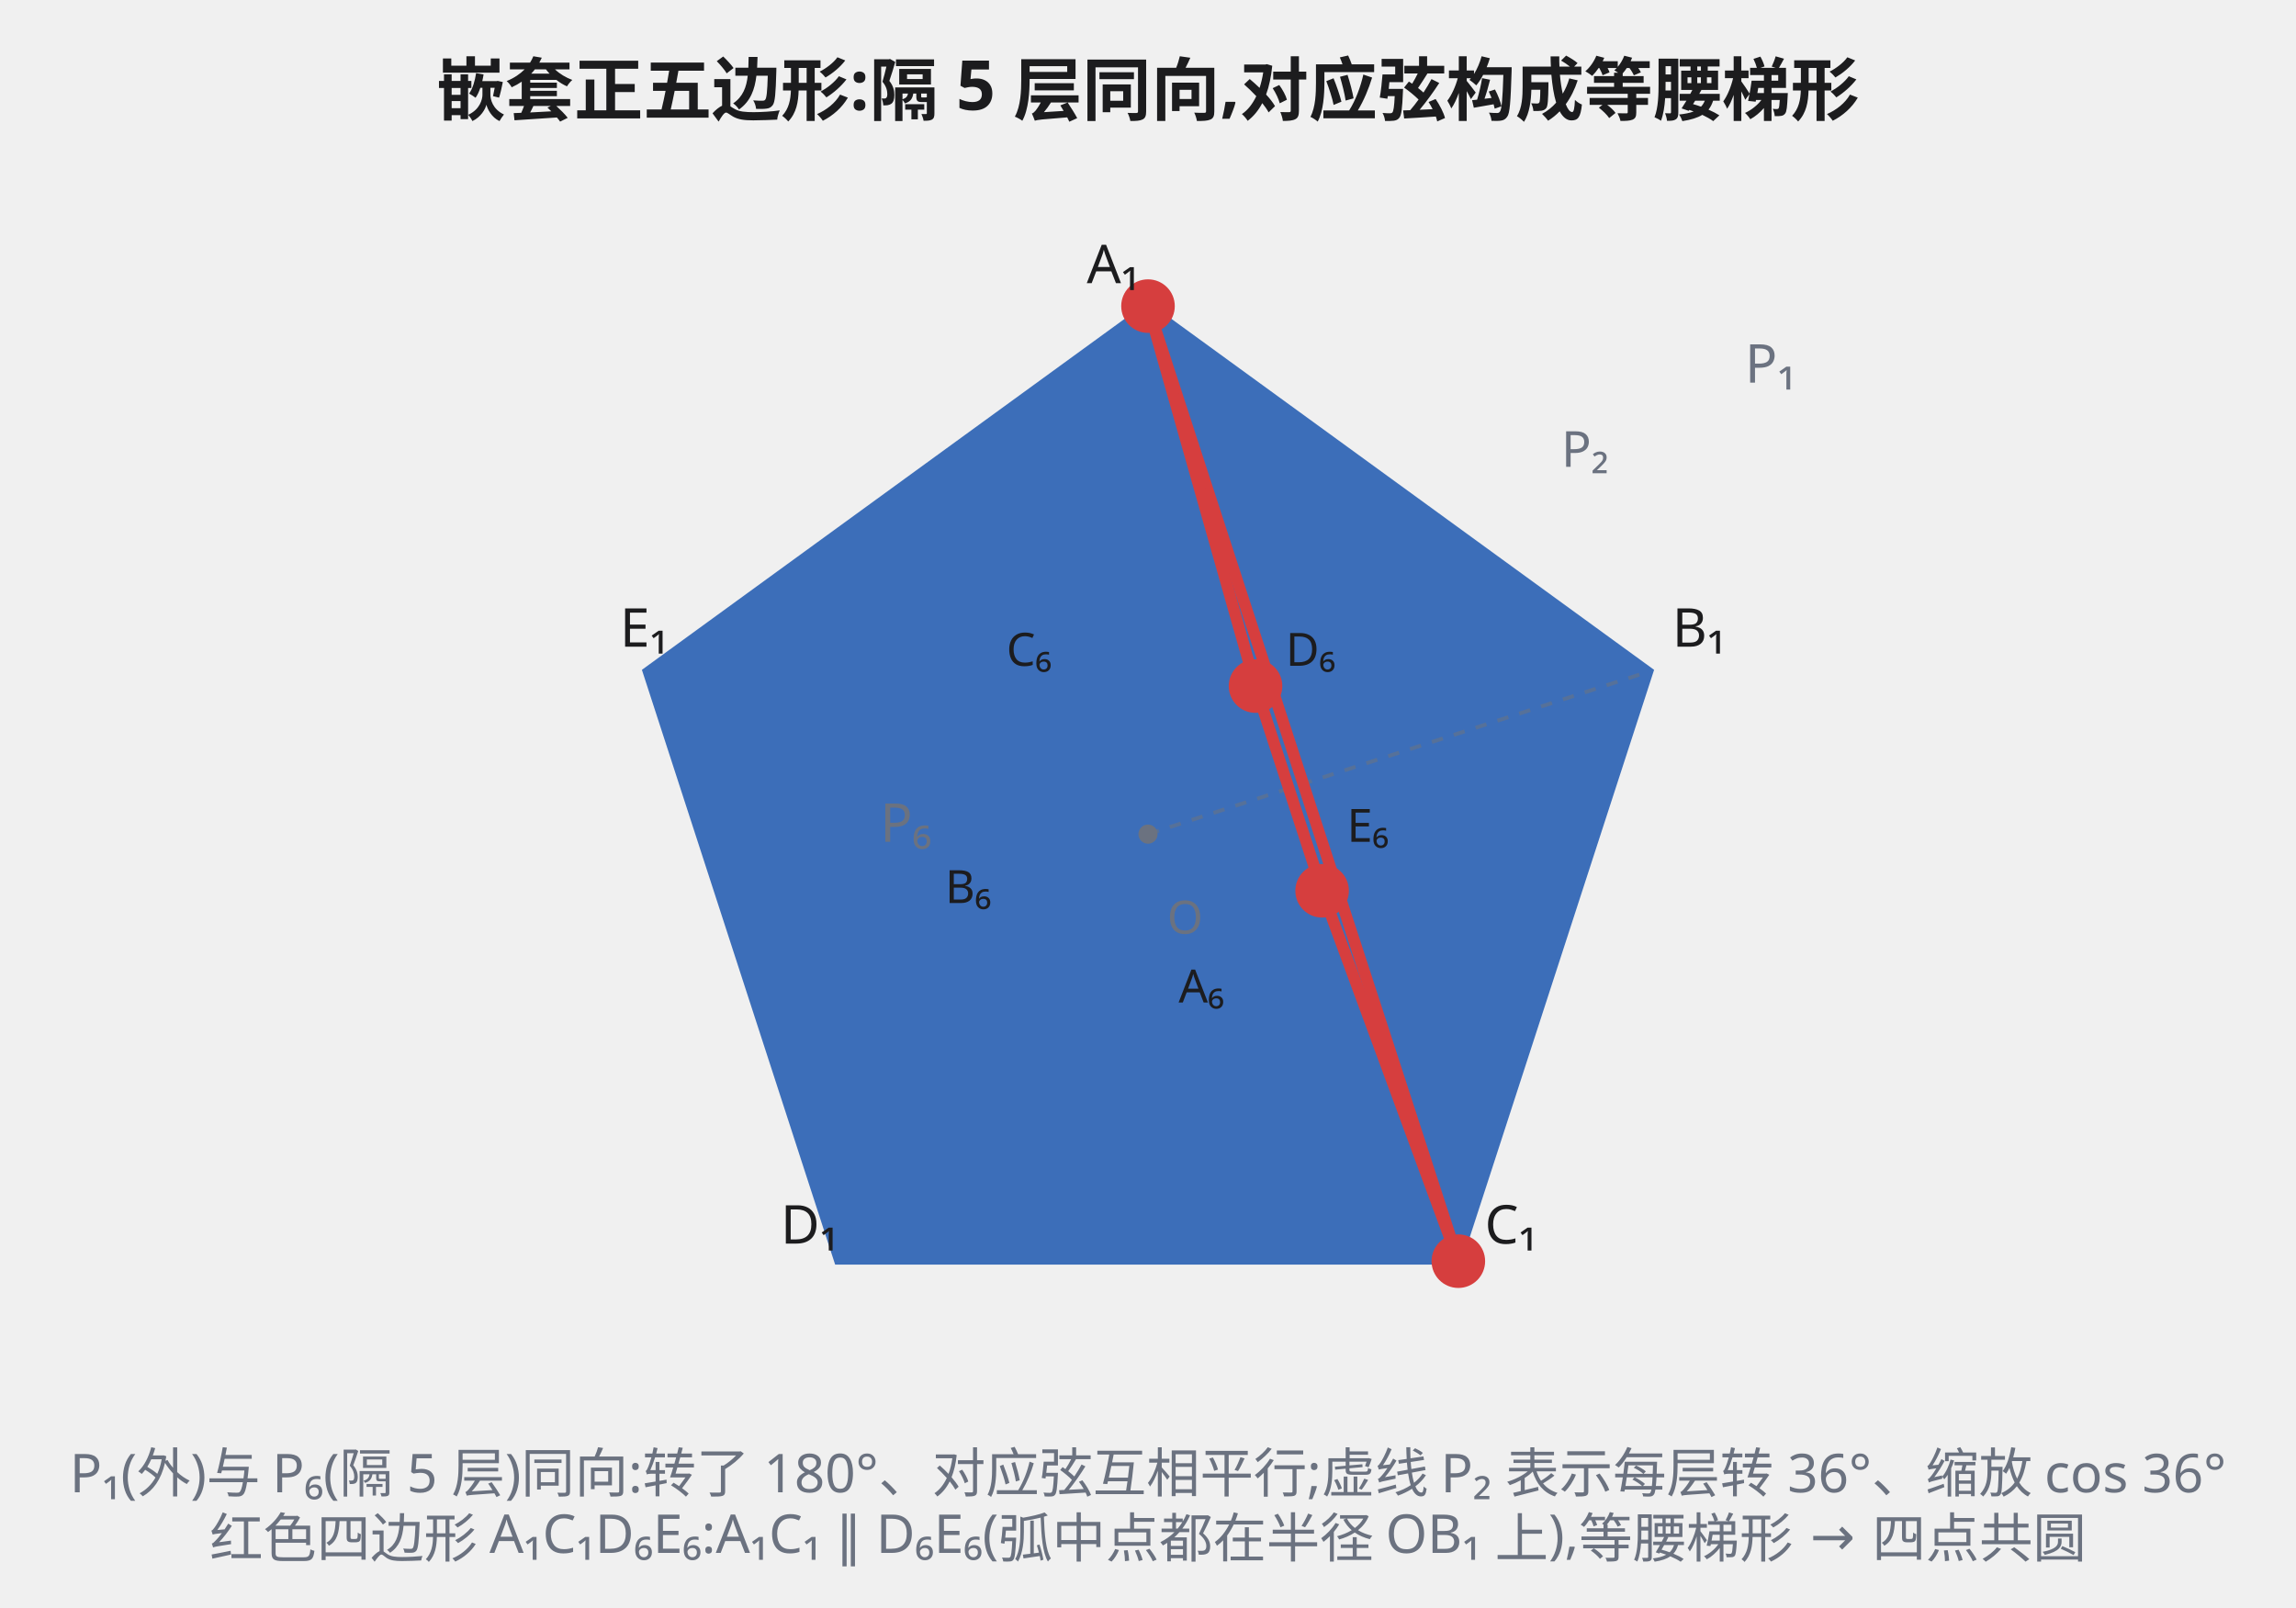
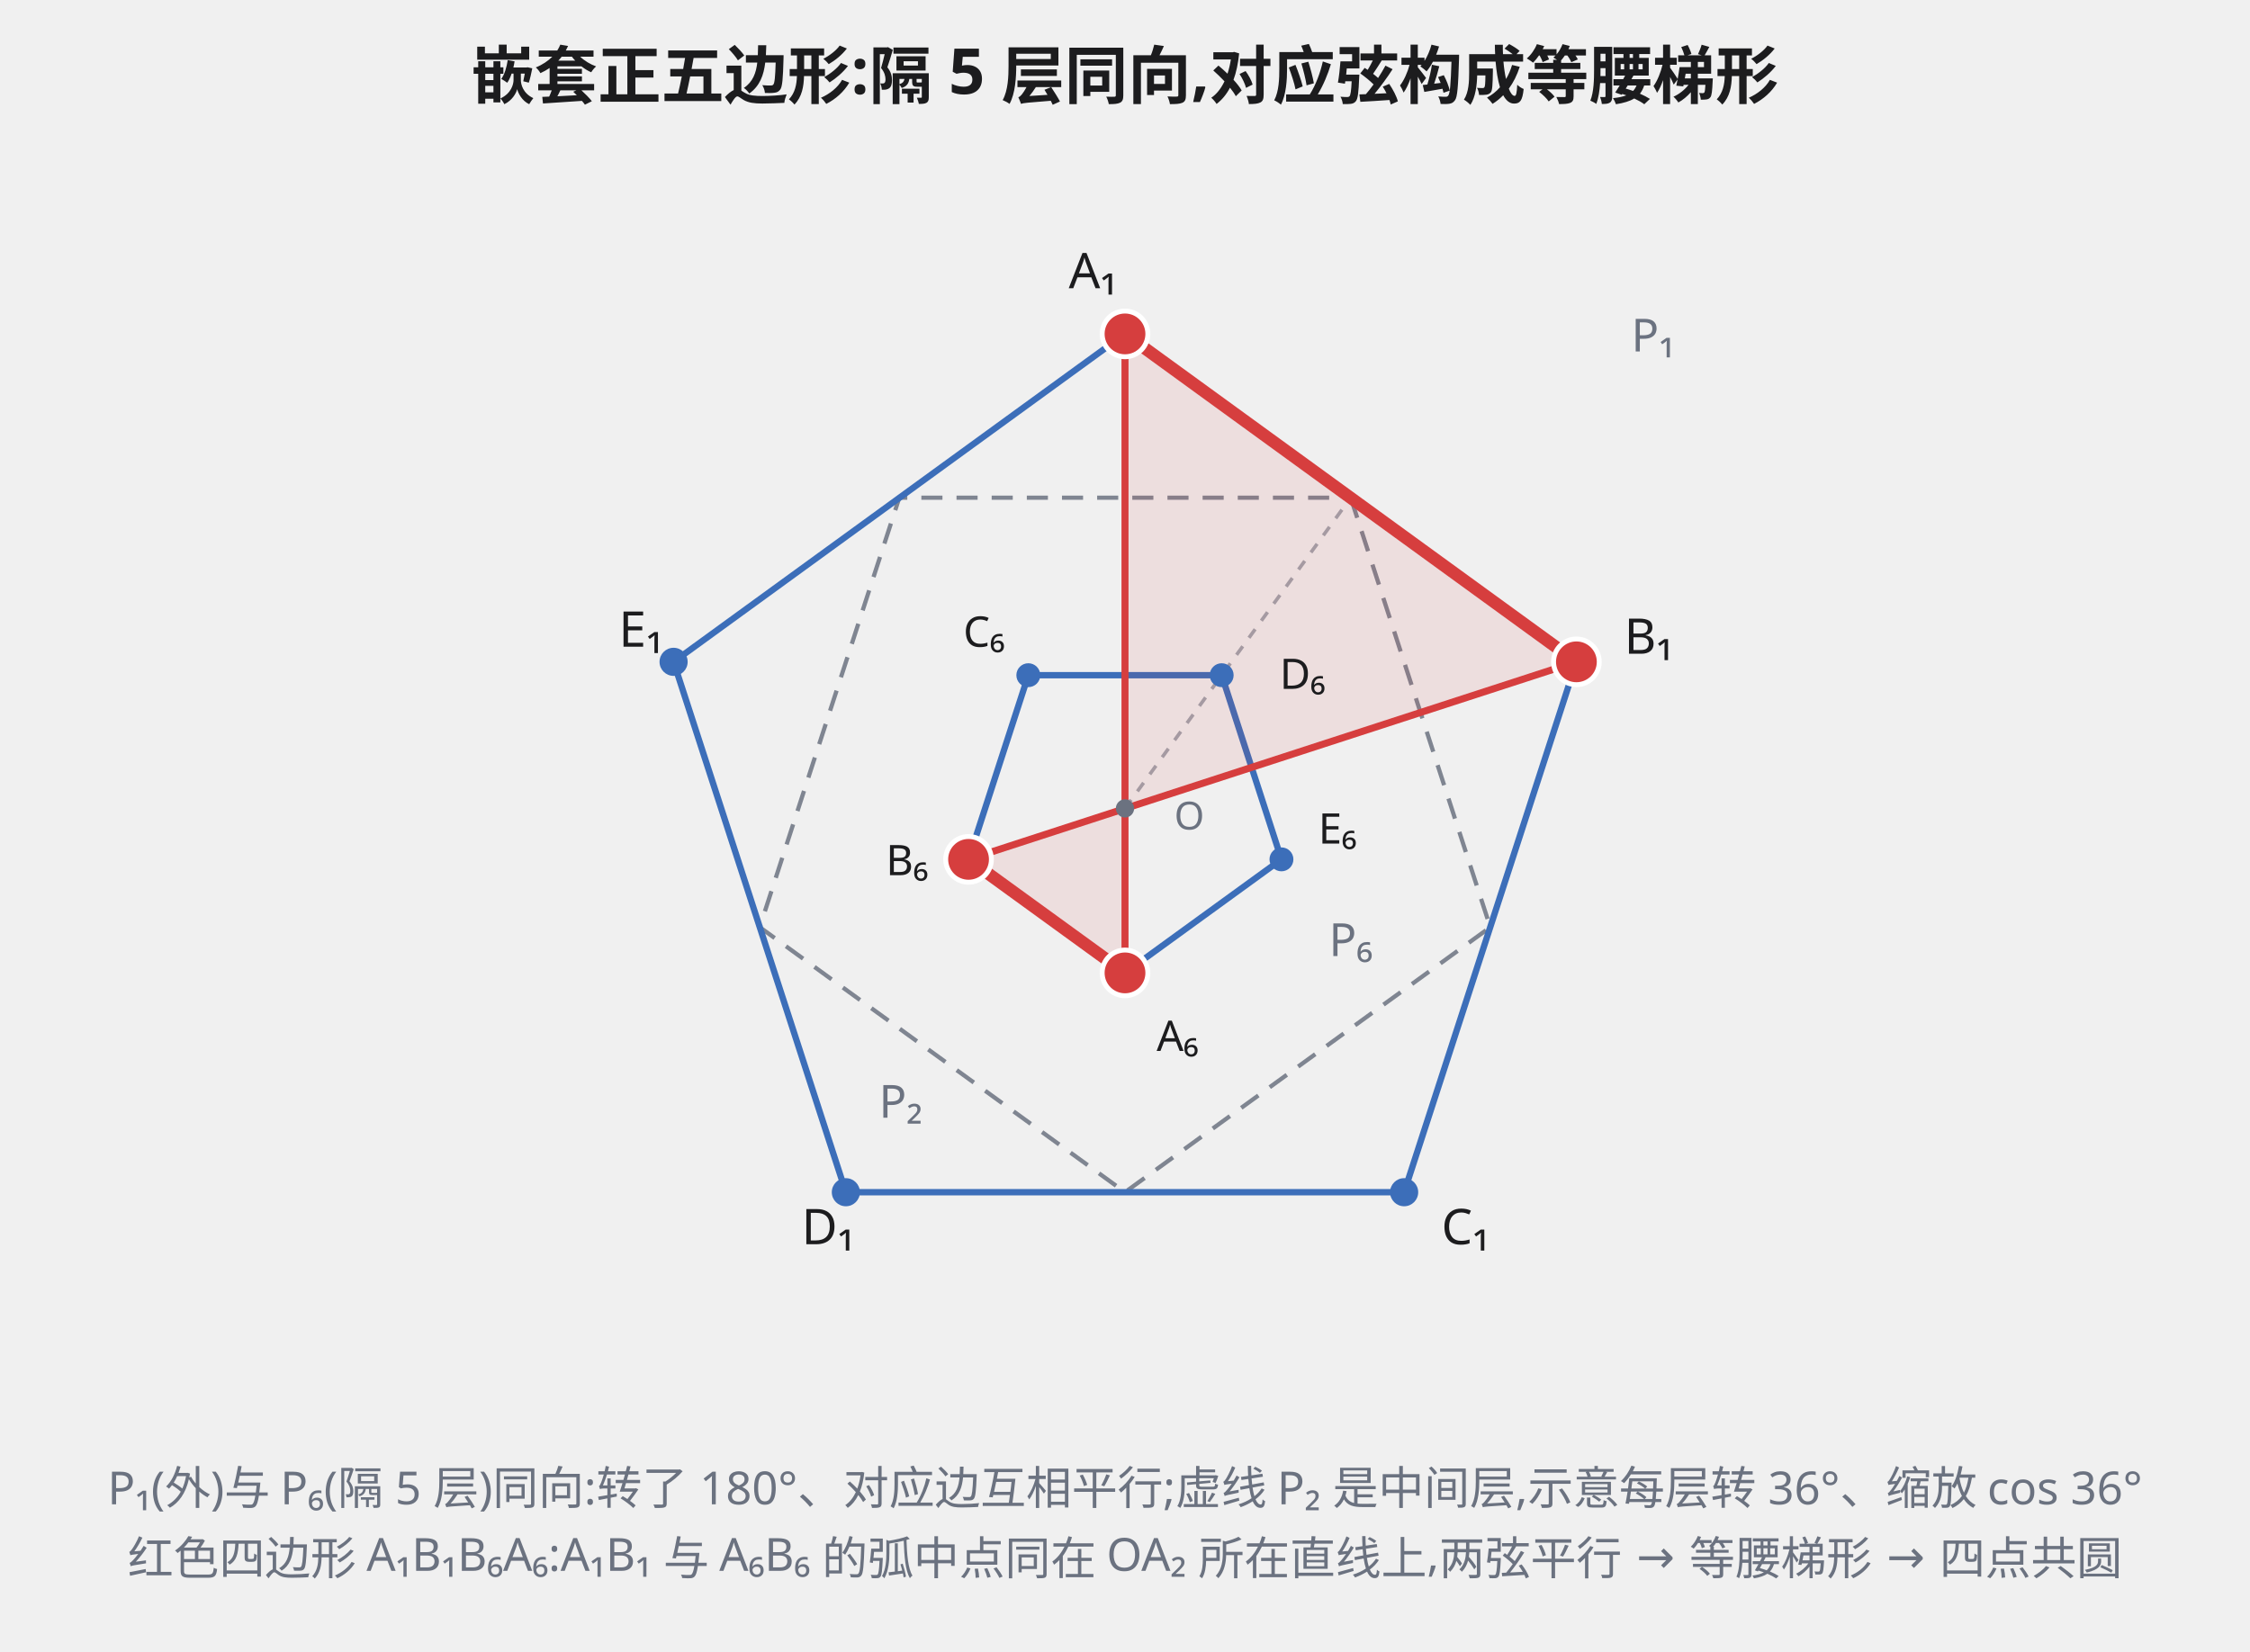
- <svg xmlns="http://www.w3.org/2000/svg" viewBox="0 0 600 420" font-family="PingFang SC, Hiragino Sans GB, sans-serif">
+ <svg xmlns="http://www.w3.org/2000/svg" viewBox="0 0 640 470" font-family="PingFang SC, Hiragino Sans GB, sans-serif">
  <style>
  .c-red { color: #d63e3e; fill: #d63e3e; } .c-green { color: #2e8b57; fill: #2e8b57; }
  .c-blue { color: #3c6eb9; fill: #3c6eb9; }
  .c-ink { color: #1c1c1e; fill: #1c1c1e; } .c-gray { color: #6b7280; fill: #6b7280; }
  @media (prefers-color-scheme: dark) {
    .c-red { color: #f07070; fill: #f07070; } .c-green { color: #4caf7d; fill: #4caf7d; }
    .c-blue { color: #6b9df0; fill: #6b9df0; }
    .c-ink { color: #d8d8de; fill: #d8d8de; } .c-gray { color: #8e8e93; fill: #8e8e93; }
  }
</style>
-   <polygon points="365.6,127.7 406.2,252.5 300.0,329.6 193.8,252.5 234.4,127.7" fill="none" class="c-gray" stroke="currentColor" stroke-width="1.2" stroke-dasharray="5 4" />
-   <polygon points="300.0,265.8 254.5,232.8 271.9,179.3 328.1,179.3 345.5,232.8" fill="none" class="c-blue" stroke="currentColor" stroke-width="1.8" />
-   <polygon points="300.0,80.0 431.2,175.4 381.1,329.6 218.9,329.6 168.8,175.4" fill="none" class="c-blue" stroke="currentColor" stroke-width="1.8" />
-   <line x1="300.0" y1="218.0" x2="431.2" y2="175.4" class="c-gray" stroke="currentColor" stroke-width="1" stroke-dasharray="3 3" opacity="0.55" />
-   <circle cx="300.0" cy="218.0" r="2.5" class="c-gray" fill="currentColor" />
-   <g class="c-red" fill="none" stroke="currentColor" stroke-width="3">
-     <line x1="300.0" y1="80.0" x2="381.1" y2="329.6" />
-     <line x1="381.1" y1="329.6" x2="345.5" y2="232.8" />
-     <line x1="345.5" y1="232.8" x2="328.1" y2="179.3" />
-     <line x1="328.1" y1="179.3" x2="300.0" y2="80.0" />
+   <polygon points="384.2,141.6 423.9,263.8 320.0,339.2 216.1,263.8 255.8,141.6" fill="none" class="c-gray" stroke="currentColor" stroke-width="1.2" stroke-dasharray="6 4" opacity="0.85" style="fill:none" />
+   <polygon points="320.0,276.8 275.5,244.5 292.5,192.1 347.5,192.1 364.5,244.5" fill="none" class="c-blue" stroke="currentColor" stroke-width="1.8" style="fill:none" />
+   <polygon points="320.0,95.0 448.4,188.3 399.4,339.2 240.6,339.2 191.6,188.3" fill="none" class="c-blue" stroke="currentColor" stroke-width="1.8" style="fill:none" />
+   <line x1="320.0" y1="230.0" x2="384.2" y2="141.6" class="c-gray" stroke="currentColor" stroke-width="1" stroke-dasharray="3 3" opacity="0.6" />
+   <polygon points="320.0,95.0 448.4,188.3 275.5,244.5 320.0,276.8" class="c-red" style="fill:currentColor; fill-opacity:0.10" stroke="none" />
+   <g class="c-red" fill="none" stroke="currentColor">
+     <line x1="448.4" y1="188.3" x2="275.5" y2="244.5" stroke-width="2" />
+     <line x1="320.0" y1="276.8" x2="320.0" y2="95.0" stroke-width="2" />
+     <line x1="320.0" y1="95.0" x2="448.4" y2="188.3" stroke-width="3.5" />
+     <line x1="275.5" y1="244.5" x2="320.0" y2="276.8" stroke-width="3.5" />
  </g>
-   <circle cx="300.0" cy="80.0" r="7" class="c-red" fill="currentColor" />
-   <circle cx="381.1" cy="329.6" r="7" class="c-red" fill="currentColor" />
-   <circle cx="328.1" cy="179.3" r="7" class="c-red" fill="currentColor" />
-   <circle cx="345.5" cy="232.8" r="7" class="c-red" fill="currentColor" />
-   <text x="284.0" y="74.0" class="c-ink" font-size="14">A₁</text>
-   <text x="437.0" y="169.0" class="c-ink" font-size="14">B₁</text>
-   <text x="388.0" y="325.0" class="c-ink" font-size="14">C₁</text>
-   <text x="204.0" y="325.0" class="c-ink" font-size="14">D₁</text>
-   <text x="162.0" y="169.0" class="c-ink" font-size="14">E₁</text>
-   <text x="308.0" y="262.0" class="c-ink" font-size="12">A₆</text>
-   <text x="247.0" y="236.0" class="c-ink" font-size="12">B₆</text>
-   <text x="263.0" y="174.0" class="c-ink" font-size="12">C₆</text>
-   <text x="336.0" y="174.0" class="c-ink" font-size="12">D₆</text>
-   <text x="352.0" y="220.0" class="c-ink" font-size="12">E₆</text>
-   <text x="305.0" y="244.0" class="c-gray" font-size="12">O</text>
-   <text x="456.0" y="100.0" class="c-gray" font-size="14">P₁</text>
-   <text x="408.0" y="122.0" class="c-gray" font-size="13">P₂</text>
-   <text x="230.0" y="220.0" class="c-gray" font-size="14">P₆</text>
-   <text x="300" y="30" text-anchor="middle" class="c-ink" font-size="18" font-weight="600">嵌套正五边形:隔 5 层同向,对应弦构成等腰梯形</text>
-   <text x="300" y="390" text-anchor="middle" class="c-gray" font-size="14">P₁(外)与 P₆(隔 5 层)同向:转了 180°、对应弦互相平行;虚线 P₂ 表示每层转 36°、缩放 cos 36°</text>
-   <text x="300" y="407" text-anchor="middle" class="c-gray" font-size="14">红色四边形 A₁C₁D₆E₆:A₁C₁ ∥ D₆E₆(弧中点都在半径 OB₁ 上),等腰梯形 → 四点共圆</text>
+   <g class="c-red">
+     <circle cx="320.0" cy="95.0" r="6.5" fill="currentColor" stroke="white" stroke-width="1.4" />
+     <circle cx="448.4" cy="188.3" r="6.5" fill="currentColor" stroke="white" stroke-width="1.4" />
+     <circle cx="275.5" cy="244.5" r="6.5" fill="currentColor" stroke="white" stroke-width="1.4" />
+     <circle cx="320.0" cy="276.8" r="6.5" fill="currentColor" stroke="white" stroke-width="1.4" />
+   </g>
+   <g class="c-blue">
+     <circle cx="399.4" cy="339.2" r="4" fill="currentColor" />
+     <circle cx="240.6" cy="339.2" r="4" fill="currentColor" />
+     <circle cx="191.6" cy="188.3" r="4" fill="currentColor" />
+     <circle cx="292.5" cy="192.1" r="3.4" fill="currentColor" />
+     <circle cx="347.5" cy="192.1" r="3.4" fill="currentColor" />
+     <circle cx="364.5" cy="244.5" r="3.4" fill="currentColor" />
+   </g>
+   <circle cx="320.0" cy="230.0" r="2.6" class="c-gray" fill="currentColor" />
+   <text x="304" y="82" class="c-ink" font-size="14">A₁</text>
+   <text x="462" y="186" class="c-ink" font-size="14">B₁</text>
+   <text x="410" y="354" class="c-ink" font-size="14">C₁</text>
+   <text x="228" y="354" class="c-ink" font-size="14">D₁</text>
+   <text x="176" y="184" class="c-ink" font-size="14">E₁</text>
+   <text x="329" y="299" class="c-ink" font-size="12">A₆</text>
+   <text x="252" y="249" class="c-ink" font-size="12">B₆</text>
+   <text x="274" y="184" class="c-ink" font-size="12">C₆</text>
+   <text x="364" y="196" class="c-ink" font-size="12">D₆</text>
+   <text x="375" y="240" class="c-ink" font-size="12">E₆</text>
+   <text x="334" y="236" class="c-gray" font-size="11">O</text>
+   <text x="464" y="100" class="c-gray" font-size="13">P₁</text>
+   <text x="250" y="318" class="c-gray" font-size="13">P₂</text>
+   <text x="378" y="272" class="c-gray" font-size="13">P₆</text>
+   <text x="320" y="28" text-anchor="middle" class="c-ink" font-size="18" font-weight="600">嵌套正五边形:隔 5 层同向,对应弦构成等腰梯形</text>
+   <text x="320" y="428" text-anchor="middle" class="c-gray" font-size="13">P₁(外)与 P₆(隔 5 层)同向:转了 180°、对应边互相平行;虚线 P₂ 是中间层,示意每层转 36°、缩放 cos 36°</text>
+   <text x="320" y="448" text-anchor="middle" class="c-gray" font-size="13">红色四边形 A₁B₁B₆A₆:A₁B₁ 与 A₆B₆ 的弧中点同在 OA₂ 所在直线上,两弦平行 → 等腰梯形 → 四点共圆</text>
</svg>
